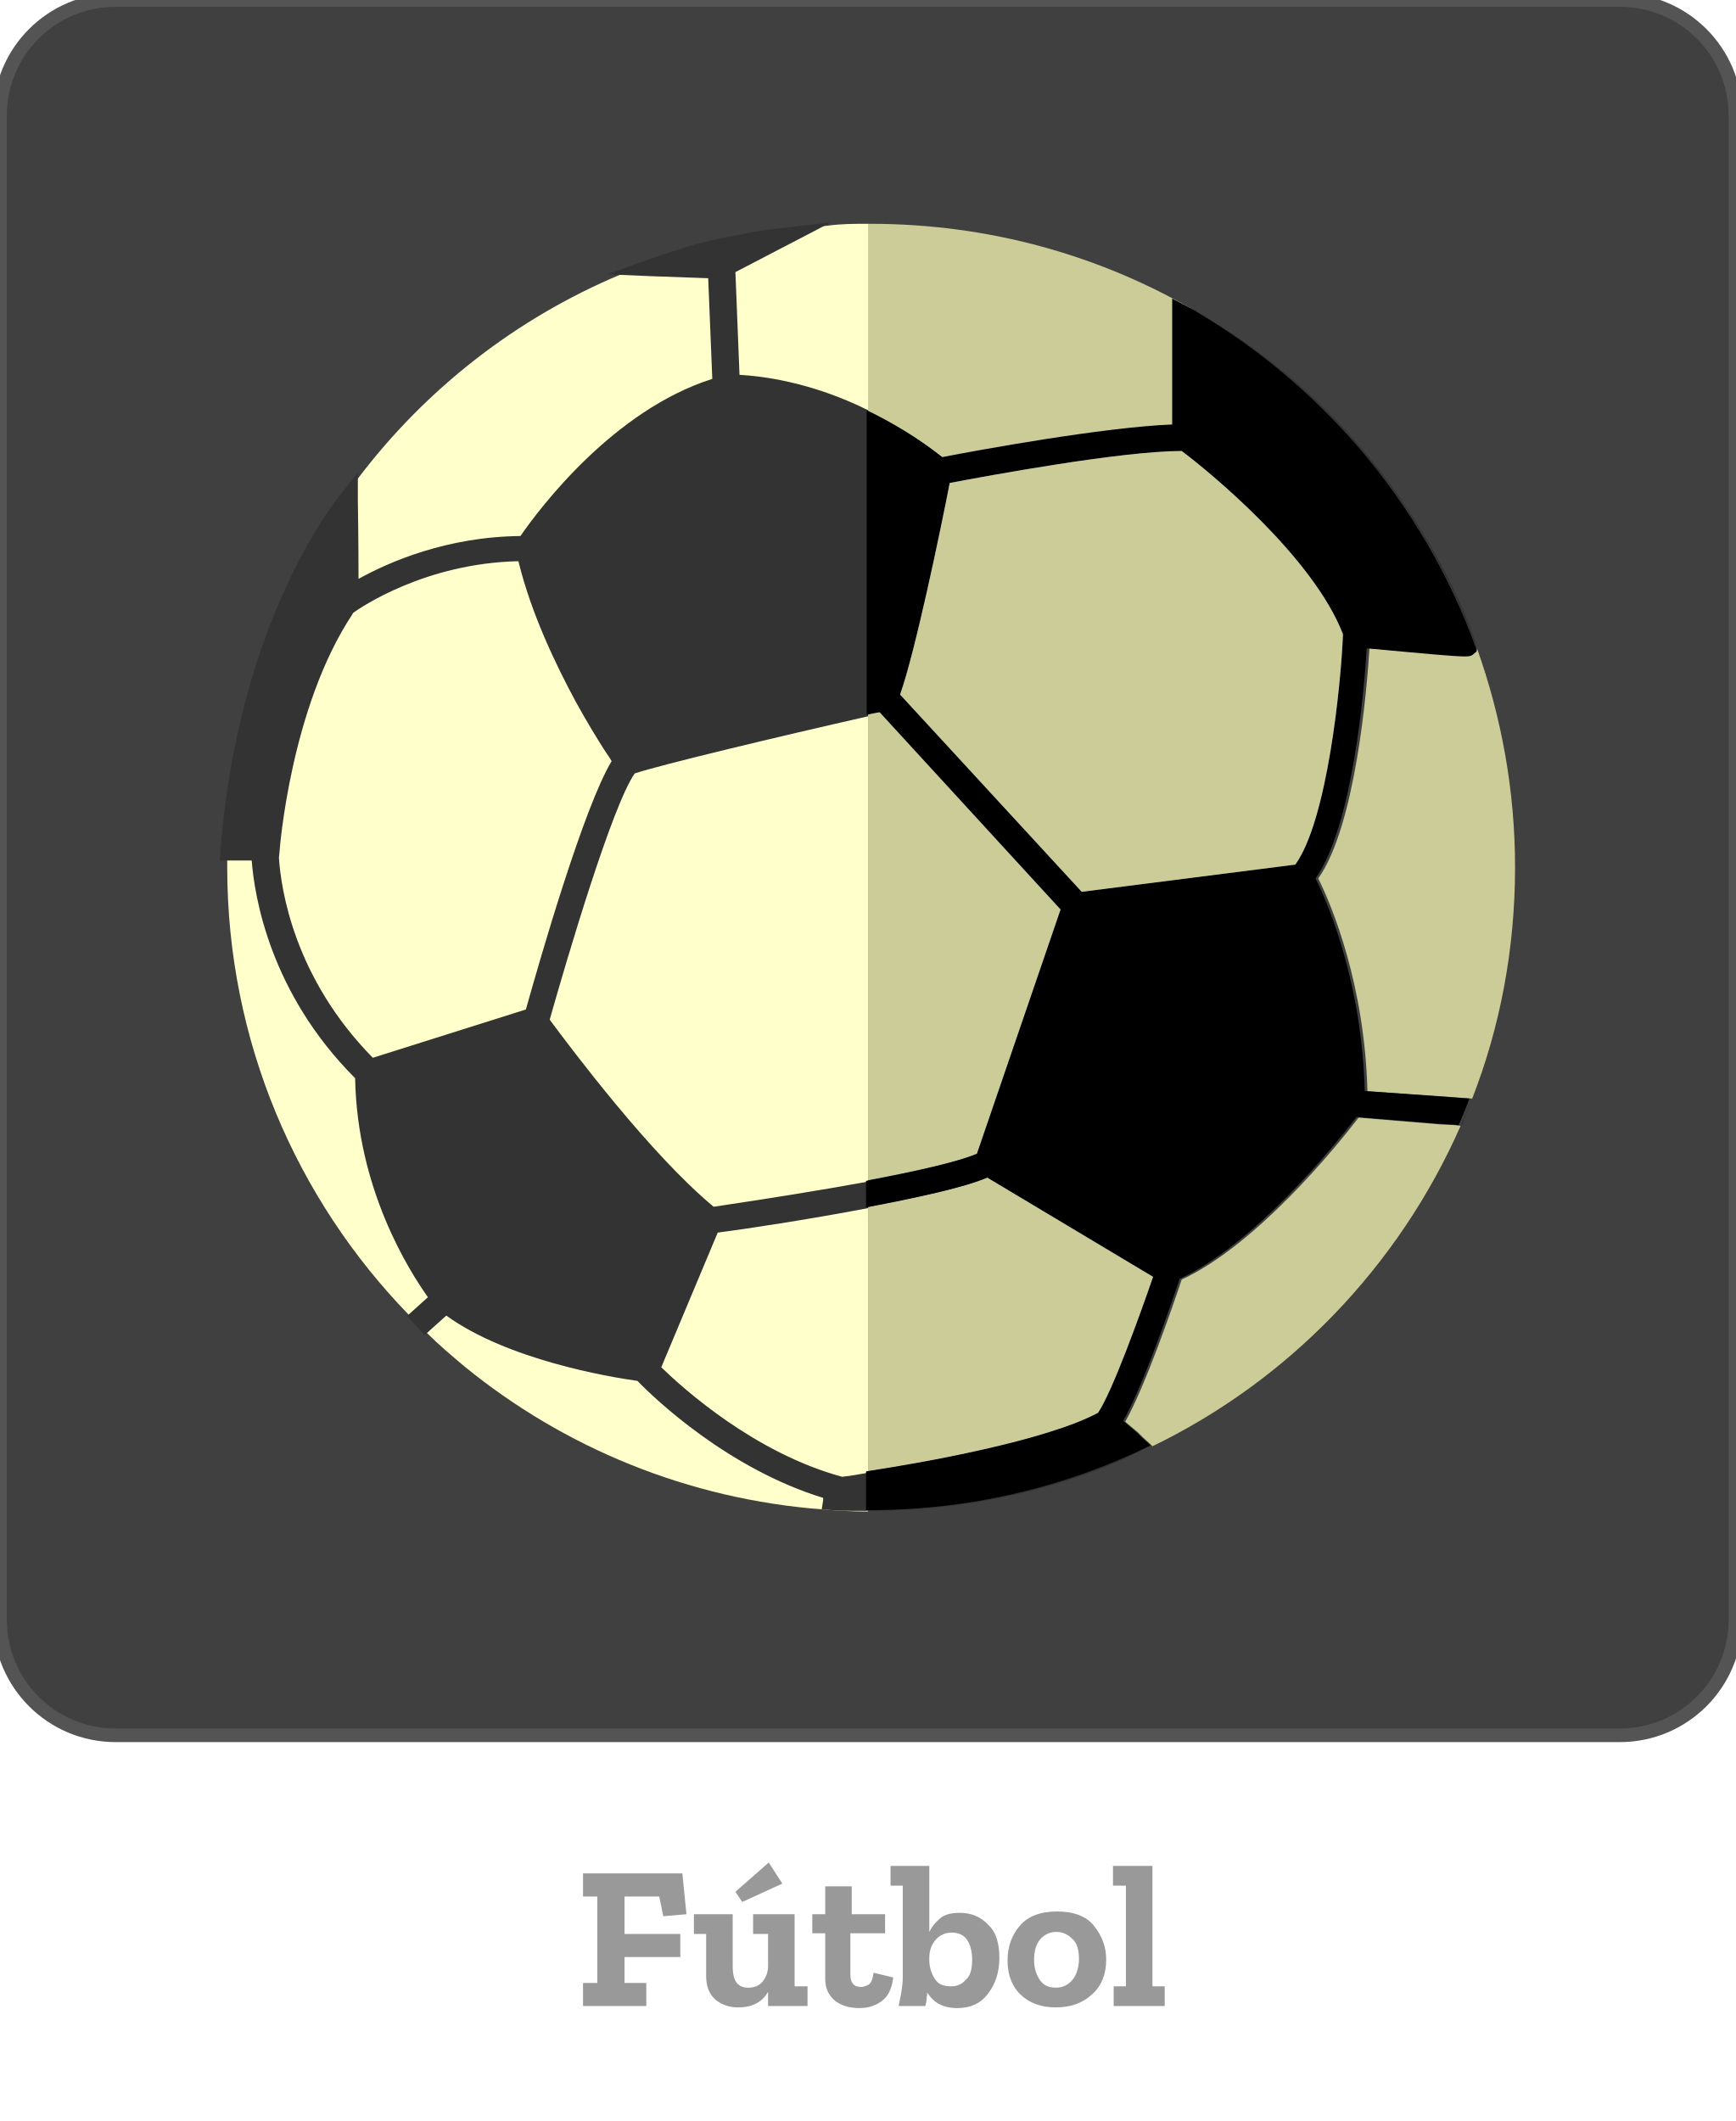
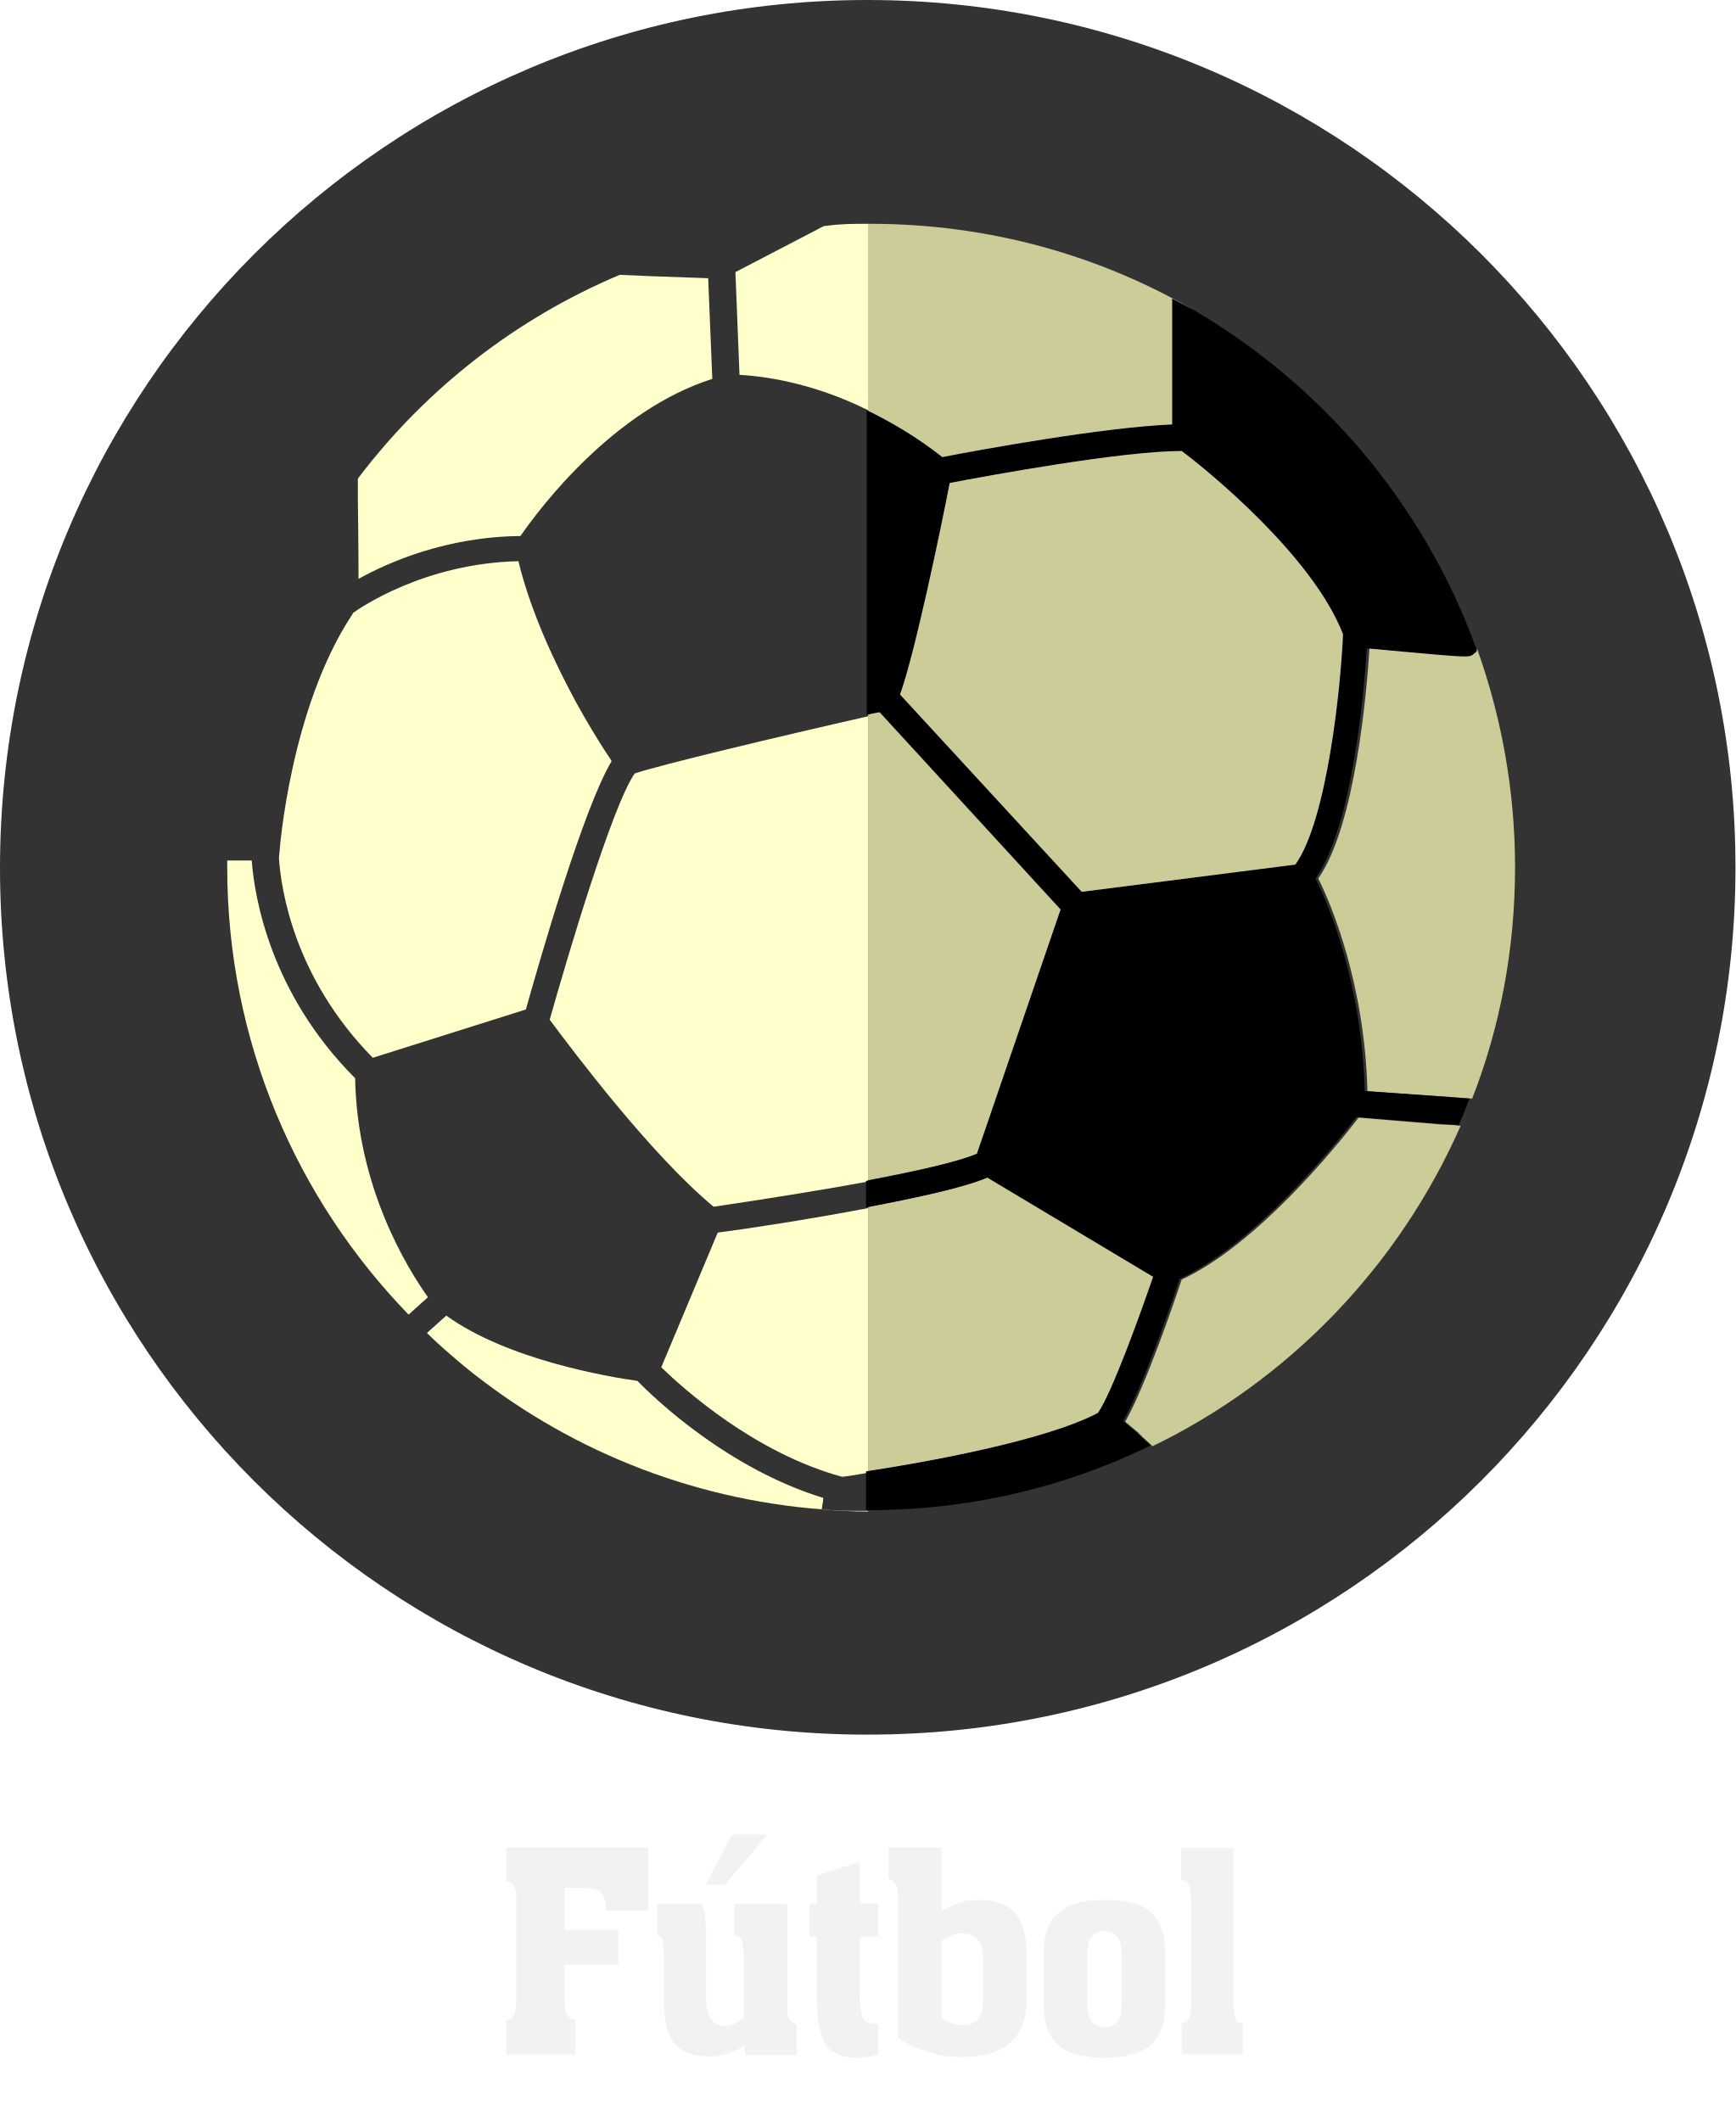
<svg xmlns="http://www.w3.org/2000/svg" version="1.1" id="Municipios_de_la_provincia_de_Santa_Cruz_de_Tenerife" x="0px" y="0px" viewBox="0 0 255.1 311.8" style="enable-background:new 0 0 255.1 311.8;" xml:space="preserve">
  <style type="text/css">
- 	.st0{enable-background:new    ;}
- 	.st1{fill:#999999;}
- 	.st2{fill:#404040;stroke:#545454;stroke-width:2;stroke-miterlimit:10;}
- 	.st3{fill:#CCCC99;}
- 	.st4{fill:#FFFFCC;}
- 	.st5{fill:#333333;}
+ 	.st0{fill:#333333;}
+ 	.st1{fill:#CCCC99;}
+ 	.st2{fill:#FFFFCC;}
+ 	.st3{fill:#F2F2F2;}
</style>
-   <g class="st0">
-     <path class="st1" d="M100.9,281.4l-3.4,0.3l-0.6-2.9h-5.1v5.5h8.2v3.4h-8.2v3.8H95v3.4h-9.3v-3.4h2.1v-12.7h-2.1v-3.4h14.6   L100.9,281.4z" />
-     <path class="st1" d="M118.7,294.9h-5.8v-2.1c-0.9,1.6-2.4,2.3-4.4,2.3c-1.3,0-2.4-0.4-3.3-1.1c-0.9-0.8-1.4-1.9-1.4-3.5v-6.2h-1.8   v-2.9h5.7v7.6c0,1.2,0.2,2,0.6,2.5c0.4,0.5,1,0.7,1.7,0.7c0.9,0,1.6-0.3,2.1-0.9c0.5-0.6,0.8-1.4,0.8-2.3v-4.7h-2.2v-2.9h6.1V292   h1.9V294.9z M115,276.9l-5.9,2.7l-1-1.5l4.9-4.3L115,276.9z" />
-     <path class="st1" d="M131.3,290.7c-0.2,1.6-0.7,2.7-1.6,3.4c-0.9,0.7-2,1.1-3.4,1.1c-1.5,0-2.7-0.4-3.6-1.1   c-0.9-0.8-1.4-1.8-1.4-3.2v-6.7h-1.9v-2.8h1.9v-4.1h3.9v4.1h4.9v2.8H125v6.1c0,1.2,0.5,1.8,1.6,1.8c0.2,0,0.6-0.1,1-0.3   c0.4-0.2,0.7-0.8,0.8-1.8L131.3,290.7z" />
-     <path class="st1" d="M146.9,287.8c0,2-0.5,3.7-1.6,5.2s-2.6,2.2-4.6,2.2c-2.1,0-3.5-0.8-4.4-2.3c0,0.3-0.1,0.7-0.1,1   s-0.1,0.7-0.2,1h-3.9c0.1-0.7,0.3-1.4,0.4-2.1c0.1-0.7,0.2-1.4,0.2-2.1v-13.5h-1.8v-2.9h5.7v9.7c0.4-0.8,0.9-1.4,1.6-2   c0.7-0.6,1.7-0.8,2.9-0.8c1.7,0,3.1,0.6,4.2,1.8C146.4,284,146.9,285.7,146.9,287.8z M142.9,288.1c0-1.3-0.3-2.3-0.8-3   s-1.3-1-2.2-1c-1,0-1.8,0.4-2.4,1.1s-0.9,1.6-0.9,2.6v0.3c0,1.1,0.3,2,0.8,2.8s1.3,1.1,2.4,1.1c0.9,0,1.6-0.3,2.2-1   C142.6,290.5,142.9,289.5,142.9,288.1z" />
-     <path class="st1" d="M162.6,288.1c0,2.1-0.7,3.9-2.1,5.1c-1.4,1.3-3.2,1.9-5.3,1.9c-2.1,0-3.8-0.6-5.1-1.8s-2-2.9-2-5.1   c0-2,0.6-3.7,1.8-5.1c1.2-1.4,3-2.1,5.5-2.1c2.4,0,4.3,0.7,5.4,2.1C162,284.6,162.6,286.2,162.6,288.1z M158.6,288   c0-1.4-0.3-2.4-1-3c-0.6-0.6-1.4-1-2.3-1c-1,0-1.8,0.4-2.4,1.1c-0.6,0.7-0.9,1.7-0.9,3c0,1.2,0.3,2.1,0.8,2.9   c0.5,0.8,1.3,1.2,2.4,1.2c1,0,1.8-0.4,2.4-1.1S158.6,289.3,158.6,288z" />
-     <path class="st1" d="M171.2,294.9h-7.5V292h1.8v-14.8h-1.9v-2.9h5.8V292h1.8V294.9z" />
+   <path class="st0" d="M127.5,0L127.5,0C198,0,255.1,57.1,255.1,127.5v0c0,70.4-57.1,127.5-127.5,127.5h0C57.1,255.1,0,198,0,127.6v0  C0,57.1,57.1,0,127.5,0z" />
+   <path class="st1" d="M176,45.9c-0.5-0.3-1-0.5-1.5-0.8l-2.1-1.1v18.5c-10.1,0.4-28.7,3.8-33.8,4.8c-3.8-3-7.6-5.2-11.1-6.9V32.9h0.4  C145.5,32.9,161.9,37.6,176,45.9z" />
+   <path class="st1" d="M156.2,133.6L156.2,133.6l-12.3,35.9l0,0c-2.7,1.2-8.9,2.6-16.3,4V105c0.7-0.2,1.3-0.3,1.9-0.4l0,0l0,0  L156.2,133.6z" />
+   <path class="st1" d="M169.8,187.7c-2,5.8-6,16.9-8.1,20c-7.7,4.1-25.5,7.3-34.1,8.6v-38.9c7.3-1.4,14.4-2.9,17.8-4.4L169.8,187.7z" />
+   <path class="st2" d="M127.6,32.9v189.3c-2.2,0-4.4-0.1-6.6-0.3c-19.9-1.5-38.1-9.1-52.7-21c-1.9-1.6-3.8-3.2-5.5-4.9  c-0.9-0.9-1.8-1.8-2.7-2.7c-16.5-17-26.7-40.2-26.7-65.8c0-0.3,0-0.7,0-1c0.2-21.2,7.4-40.7,19.4-56.4c9.9-13,23.1-23.3,38.3-29.7  c9.4-4,19.7-6.5,30.4-7.2C123.5,32.9,125.5,32.9,127.6,32.9z" />
+   <path class="st1" d="M214.7,165.5c-9.1,20.7-25.4,37.6-45.7,47.3l0.4-0.2l-0.3-0.3l0,0l-1.1-1l-0.7-0.7l0,0l-1.9-1.6  c3-5.3,7.2-17.6,8.3-20.9c11-5.1,22.7-19.5,26-23.8l12.1,1l0,0l2,0.1L214.7,165.5z" />
+   <path class="st1" d="M222.7,127.5c0,12-2.2,23.5-6.3,34l-2.7-0.2l-12.7-0.9c-0.4-15.6-5.2-27.2-7.2-31.2l0,0v-0.1  c5.4-7.7,7.1-27.3,7.5-33.8c9.3,0.8,12.7,1.1,14.1,1.1c0.8,0,0.9-0.1,1.1-0.2l0.6-0.5v-0.4C220.7,105.4,222.7,116.2,222.7,127.5z" />
+   <path class="st0" d="M217,95c-0.1-0.8-2.8-9-9.2-18.8C202.1,67.3,192,55,176.1,46c9,5.3,17.1,12.1,23.9,20.1  c7.4,8.6,13.2,18.5,17.1,29.4L217,95z M216.4,161.6L216.4,161.6c-0.6,1.3-1.1,2.6-1.7,3.9h0.2l0,0l0,0v-0.1L216.4,161.6L216.4,161.6  L216.4,161.6z M127.6,222.2v-5.7c-1.6,0.3-2.9,0.5-3.8,0.6c-12.9-3.5-23.4-13-26.6-16.1l8.3-19.8c3.9-0.5,13.2-1.9,22.1-3.6v-3.9  c-7.1,1.3-15.3,2.6-22.7,3.7l0,0c-9.3-7.7-20.9-23.2-24.1-27.5c2.6-9.2,9.2-31.5,12.5-36.2c3.9-1.3,21.5-5.5,34.3-8.4v-45  c-8.5-4.2-15.6-5-18.9-5.2l0,0l0,0L108.1,40l12.3-6.4l1.1-0.6l0.5-0.3l-7.7,0.9c-0.2,0-2.2,0.2-5.1,0.8l0,0c-0.2,0-0.3,0.1-0.5,0.1  c-0.1,0-0.2,0-0.3,0.1c-0.1,0-0.1,0-0.2,0c-2.3,0.4-5.1,1-7.9,1.9c-0.1,0-0.1,0-0.2,0.1c-0.2,0.1-0.4,0.1-0.6,0.2  c-0.2,0.1-0.3,0.1-0.5,0.1c-0.1,0-0.2,0.1-0.3,0.1c-0.8,0.3-1.6,0.5-2.4,0.8l-7,2.5l0,0l1.7,0.1l4.7,0.2l8.4,0.3l0.6,14.8  c-14.5,4.6-25.3,18.9-28.2,23.1c-10.8,0.1-19.3,3.8-23.8,6.3V85l0,0c0-5.1-0.1-11.5-0.1-11.5v-3.4v-0.6l-2.5,3.1  C48.6,74.5,35,92,32.4,125l-0.1,1.5H37c0.4,5.3,2.7,19.5,15.2,32c0.3,16.2,7.8,28.1,10.7,32.2l0,0l0,0l-3,2.7h-0.1l2.6,2.9l0.2-0.2  l3-2.7c9,6.5,23.8,9,28.1,9.6l0,0l0,0c2.5,2.6,13.3,12.9,27.3,17.2v0.3l-0.2,1.3v0.1l0,0l1.5,0.1c1,0.1,1.9,0.1,2.9,0.1  c0.7,0,1.5,0,2.2,0c0.2,0,0.4,0,0.6,0c23.1,0,38.9-8.4,39.6-8.8l1.3-0.7c-12.4,6-26.3,9.3-41,9.3h-0.3V222.2z M54.8,155.5  c-11.6-11.8-13.5-24.8-13.8-29.4l0.1-1c0-0.2,1.6-21.1,10.7-34.8l0.1-0.2c1.1-0.8,10.6-7.3,24.3-7.6c1.9,7.8,5.6,15.4,8.4,20.6  c1.7,3.1,3.3,5.7,4.4,7.4c0.4,0.6,0.7,1,0.9,1.4c-4.1,6.8-10.5,29-12.6,36.5L54.8,155.5z" />
+   <path d="M215.3,96.5c0.8,0,0.9-0.1,1.1-0.2l0.6-0.5v-0.4c-3.9-10.9-9.8-20.8-17.1-29.4c-6.8-7.9-14.8-14.7-23.9-20.1  c0,0-0.1,0-0.1-0.1c-0.5-0.3-1-0.5-1.5-0.8l-2.1-1.1v18.5c-10.1,0.4-28.7,3.8-33.8,4.8c-3.8-3-7.6-5.2-11.1-6.9v44.8  c0.7-0.2,1.3-0.3,1.9-0.4l0,0l0,0l26.6,29l0,0l-12.3,35.9l0,0c-2.7,1.2-8.9,2.6-16.3,4v3.9c7.3-1.4,14.4-2.9,17.8-4.4l24.4,14.6  c-2,5.8-6,16.9-8.1,20c-7.7,4.1-25.5,7.3-34.1,8.6v5.7h0.4c14.7,0,28.6-3.3,41-9.3l0,0l0.4-0.2l-0.3-0.3l0,0l-1.1-1l-0.7-0.7l0,0  l-1.9-1.6c3-5.3,7.2-17.6,8.3-20.9c11-5.1,22.7-19.5,26-23.8l12.1,1l0,0l2,0.1l0.9,0.1c0.6-1.3,1.1-2.6,1.6-3.9l-2.7-0.2l-12.7-0.9  c-0.4-15.6-5.2-27.2-7.2-31.2l0,0v-0.1c5.4-7.7,7.1-27.3,7.5-33.8C210.5,96.2,213.9,96.5,215.3,96.5z M197.4,93.4  c-0.3,7.3-2.3,27.2-7,33.7l-31.4,4l-26.7-29c2.2-6.1,6-24.4,7.3-31.1c5.8-1.1,25.3-4.7,34.1-4.7C177.5,69.3,192.9,81.8,197.4,93.4  L197.4,93.4z" />
+   <path class="st1" d="M197.4,93.2v0.2c-0.3,7.3-2.3,27.2-7,33.7l-31.4,4l-26.7-29c2.2-6.1,6-24.4,7.3-31.1c5.8-1.1,25.3-4.7,34.1-4.7  C177.6,69.2,193,81.8,197.4,93.2z" />
+   <g>
+     <path class="st3" d="M74.4,302.1V297c0.6-0.1,1-0.4,1.2-0.8c0.2-0.4,0.3-1.2,0.3-2.4v-14.1c0-1.2-0.1-2-0.3-2.4   c-0.2-0.4-0.6-0.6-1.2-0.8v-4.9h20.9v9.3h-6.2v-0.3c0-1.1-0.3-2-0.8-2.4c-0.5-0.5-1.4-0.7-2.6-0.7H83v6.2h7.9v5.1H83v4.9   c0,1.2,0.1,2,0.4,2.5c0.2,0.4,0.6,0.7,1.2,0.7v5.1H74.4z" />
+     <path class="st3" d="M115.7,279.7v15c0,1.1,0.1,1.8,0.3,2.1c0.2,0.3,0.6,0.6,1.1,0.8v4.5h-7.6v-1.4c-0.9,0.5-1.7,0.9-2.6,1.2   c-0.8,0.3-1.7,0.4-2.5,0.4c-2.4,0-4.1-0.6-5.2-1.8c-1-1.2-1.6-3.2-1.6-6.1v-6.8c0-1.1-0.1-1.9-0.2-2.4c-0.2-0.5-0.4-0.7-0.8-0.8   v-4.5h6.6c0.2,0.6,0.4,1.4,0.5,2.3c0.1,0.9,0.1,2.4,0.1,4.4v7c0,1.5,0.2,2.5,0.7,3.2c0.4,0.6,1.1,1,2.1,1c0.4,0,0.9-0.1,1.3-0.3   c0.5-0.2,0.9-0.5,1.4-0.8v-9.2c0-1.1-0.1-1.9-0.3-2.3c-0.2-0.4-0.6-0.6-1.1-0.8v-4.5H115.7z M107.6,269.7h5.2l-6.3,7.4h-2.8   L107.6,269.7z" />
+     <path class="st3" d="M126.4,273.7v6.1h2.7v4.9h-2.7v8.8c0,1.6,0.2,2.7,0.5,3.2c0.3,0.6,1,0.8,1.9,0.8h0.3v4.5   c-0.5,0.2-1.1,0.3-1.6,0.4c-0.5,0.1-1,0.1-1.4,0.1c-2.1,0-3.7-0.6-4.6-1.8c-0.9-1.2-1.4-3.5-1.4-6.8v-9.2H119v-4.9h1.1v-4.1   L126.4,273.7z" />
+     <path class="st3" d="M132,299.6v-20.7c0-0.9-0.1-1.6-0.3-1.9s-0.6-0.6-1.1-0.9v-4.5h7.8v9.3c0.9-0.5,1.8-0.9,2.7-1.2   s1.8-0.4,2.7-0.4c2.5,0,4.3,0.6,5.4,1.9c1.1,1.2,1.7,3.2,1.7,5.9v6.8c0,2.9-0.8,5-2.4,6.4c-1.6,1.4-4,2.1-7.2,2.1   c-1.5,0-3.1-0.2-4.7-0.7S133.6,300.6,132,299.6z M138.5,296.7c0.4,0.3,0.8,0.5,1.3,0.7c0.5,0.2,1,0.3,1.6,0.3   c1.1,0,1.9-0.3,2.4-0.9c0.5-0.6,0.7-1.7,0.7-3.2v-5.3c0-1.4-0.2-2.4-0.7-3.1c-0.5-0.6-1.3-1-2.4-1c-0.5,0-1,0.1-1.5,0.3   c-0.5,0.2-1,0.4-1.5,0.8V296.7z" />
+     <path class="st3" d="M171.3,287.3v7.2c0,2.8-0.7,4.8-2.1,6.1c-1.4,1.2-3.7,1.9-6.8,1.9c-3.2,0-5.5-0.6-6.9-1.9   c-1.4-1.2-2.1-3.3-2.1-6.1v-7.2c0-2.8,0.7-4.9,2.2-6.1c1.4-1.3,3.7-1.9,6.9-1.9c3.1,0,5.4,0.6,6.8,1.9   C170.6,282.5,171.3,284.5,171.3,287.3z M164.9,287.7c0-1.3-0.2-2.3-0.6-2.9c-0.4-0.6-1-0.9-1.9-0.9c-0.9,0-1.6,0.3-2,0.9   s-0.6,1.5-0.6,2.9v6.5c0,1.3,0.2,2.3,0.6,2.9c0.4,0.6,1.1,0.9,2,0.9c0.9,0,1.5-0.3,1.9-0.9c0.4-0.6,0.6-1.5,0.6-2.9V287.7z" />
+     <path class="st3" d="M175,279.1c0-1-0.1-1.7-0.3-2.1c-0.2-0.3-0.6-0.6-1.1-0.8v-4.5h7.7v22.8c0,1.2,0.1,1.9,0.3,2.3   c0.2,0.4,0.5,0.6,1.1,0.7v4.5h-9v-4.5c0.5-0.1,0.9-0.3,1.1-0.8c0.2-0.5,0.3-1.3,0.3-2.6V279.1z" />
  </g>
-   <path class="st2" d="M17,0h221.1c9.4,0,17,7.6,17,17v221.1c0,9.4-7.6,17-17,17H17c-9.4,0-17-7.6-17-17V17C0,7.6,7.6,0,17,0z" />
-   <path class="st3" d="M176,45.9c-0.5-0.3-1-0.5-1.5-0.8l-2.1-1.1v18.5c-10.1,0.4-28.7,3.8-33.8,4.8c-3.8-3-7.6-5.2-11.1-6.9V32.9h0.4  C145.5,32.9,161.9,37.6,176,45.9z" />
-   <path class="st3" d="M156.2,133.6L156.2,133.6l-12.3,35.9l0,0c-2.7,1.2-8.9,2.6-16.3,4v-68.5c0.7-0.2,1.3-0.3,1.9-0.4l0,0h0  L156.2,133.6z" />
-   <path class="st3" d="M169.8,187.7c-2,5.8-6,16.9-8.1,20c-7.7,4.1-25.5,7.3-34.1,8.6v-38.9c7.3-1.4,14.4-2.9,17.8-4.4L169.8,187.7z" />
-   <path class="st4" d="M127.6,32.9v189.3c-2.2,0-4.4-0.1-6.6-0.3c-19.9-1.5-38.1-9.1-52.7-21c-1.9-1.6-3.8-3.2-5.5-4.9  c-0.9-0.9-1.8-1.8-2.7-2.7c-16.5-17-26.7-40.2-26.7-65.8c0-0.3,0-0.7,0-1c0.2-21.2,7.4-40.7,19.4-56.4c9.9-13,23.1-23.3,38.3-29.7  c9.4-4,19.7-6.5,30.4-7.2C123.5,32.9,125.5,32.9,127.6,32.9z" />
-   <path class="st3" d="M214.7,165.5c-9.1,20.7-25.4,37.6-45.7,47.3l0.4-0.2l-0.3-0.3l0,0l-1.1-1l-0.7-0.7l0,0l-1.9-1.6  c3-5.3,7.2-17.6,8.3-20.9c11-5.1,22.7-19.5,26-23.8l12.1,1l0,0l2,0.1L214.7,165.5z" />
-   <path class="st3" d="M222.7,127.5c0,12-2.2,23.5-6.3,34l-2.7-0.2l-12.7-0.9c-0.4-15.6-5.2-27.2-7.2-31.2l0,0l0-0.1  c5.4-7.7,7.1-27.3,7.5-33.8c9.3,0.8,12.7,1.1,14.1,1.1c0.8,0,0.9-0.1,1.1-0.2l0.6-0.5l0-0.4C220.7,105.4,222.7,116.2,222.7,127.5z" />
-   <path class="st5" d="M217,95c-0.1-0.8-2.8-9-9.2-18.8C202.1,67.3,192,55,176.1,46c9,5.3,17.1,12.1,23.9,20.1  c7.4,8.6,13.2,18.5,17.1,29.4L217,95z M216.4,161.6L216.4,161.6c-0.6,1.3-1.1,2.6-1.7,3.9l0.2,0l0,0h0l0-0.1L216.4,161.6  L216.4,161.6L216.4,161.6z M127.6,222.2v-5.7c-1.6,0.3-2.9,0.5-3.8,0.6c-12.9-3.5-23.4-13-26.6-16.1l8.3-19.8  c3.9-0.5,13.2-1.9,22.1-3.6v-3.9c-7.1,1.3-15.3,2.6-22.7,3.7h0c-9.3-7.7-20.9-23.2-24.1-27.5c2.6-9.2,9.2-31.5,12.5-36.2  c3.9-1.3,21.5-5.5,34.3-8.4V60.3c-8.5-4.2-15.6-5-18.9-5.2v0h0L108.1,40l12.3-6.4l1.1-0.6l0.5-0.3l-7.7,0.9c-0.2,0-2.2,0.2-5.1,0.8  c0,0,0,0,0,0c-0.2,0-0.3,0.1-0.5,0.1c-0.1,0-0.2,0-0.3,0.1c-0.1,0-0.1,0-0.2,0c-2.3,0.4-5.1,1-7.9,1.9c-0.1,0-0.1,0-0.2,0.1  c-0.2,0.1-0.4,0.1-0.6,0.2c-0.2,0.1-0.3,0.1-0.5,0.1c-0.1,0-0.2,0.1-0.3,0.1c-0.8,0.3-1.6,0.5-2.4,0.8l-7,2.5l0,0l1.7,0.1l4.7,0.2  l8.4,0.3l0.6,14.8c-14.5,4.6-25.3,18.9-28.2,23.1c-10.8,0.1-19.3,3.8-23.8,6.3v-0.1l0,0c0-5.1-0.1-11.5-0.1-11.5l0-3.4l0-0.6  l-2.5,3.1c-1.5,1.9-15.1,19.4-17.7,52.4l-0.1,1.5h4.7c0.4,5.3,2.7,19.5,15.2,32c0.3,16.2,7.8,28.1,10.7,32.2l0,0l0,0l-3,2.7l-0.1,0  l2.6,2.9l0.2-0.2l3-2.7c9,6.5,23.8,9,28.1,9.6v0h0c2.5,2.6,13.3,12.9,27.3,17.2l0,0.3l-0.2,1.3l0,0.1l0,0l1.5,0.1  c1,0.1,1.9,0.1,2.9,0.1c0.7,0,1.5,0,2.2,0c0.2,0,0.4,0,0.6,0c23.1,0,38.9-8.4,39.6-8.8l1.3-0.7c-12.4,6-26.3,9.3-41,9.3H127.6z   M54.8,155.5c-11.6-11.8-13.5-24.8-13.8-29.4l0.1-1c0-0.2,1.6-21.1,10.7-34.8l0.1-0.2c1.1-0.8,10.6-7.3,24.3-7.6  c1.9,7.8,5.6,15.4,8.4,20.6c1.7,3.1,3.3,5.7,4.4,7.4c0.4,0.6,0.7,1,0.9,1.4c-4.1,6.8-10.5,29-12.6,36.5L54.8,155.5z" />
-   <path d="M215.3,96.5c0.8,0,0.9-0.1,1.1-0.2l0.6-0.5l0-0.4c-3.9-10.9-9.8-20.8-17.1-29.4c-6.8-7.9-14.8-14.7-23.9-20.1  c0,0-0.1,0-0.1-0.1c-0.5-0.3-1-0.5-1.5-0.8l-2.1-1.1v18.5c-10.1,0.4-28.7,3.8-33.8,4.8c-3.8-3-7.6-5.2-11.1-6.9v44.8  c0.7-0.2,1.3-0.3,1.9-0.4l0,0h0l26.6,29v0l-12.3,35.9l0,0c-2.7,1.2-8.9,2.6-16.3,4v3.9c7.3-1.4,14.4-2.9,17.8-4.4l24.4,14.6  c-2,5.8-6,16.9-8.1,20c-7.7,4.1-25.5,7.3-34.1,8.6v5.7h0.4c14.7,0,28.6-3.3,41-9.3l0,0l0.4-0.2l-0.3-0.3l0,0l-1.1-1l-0.7-0.7l0,0  l-1.9-1.6c3-5.3,7.2-17.6,8.3-20.9c11-5.1,22.7-19.5,26-23.8l12.1,1l0,0l2,0.1l0.9,0.1c0.6-1.3,1.1-2.6,1.6-3.9l-2.7-0.2l-12.7-0.9  c-0.4-15.6-5.2-27.2-7.2-31.2l0,0l0-0.1c5.4-7.7,7.1-27.3,7.5-33.8C210.5,96.2,213.9,96.5,215.3,96.5z M197.4,93.4  c-0.3,7.3-2.3,27.2-7,33.7l-31.4,4l-26.7-29c2.2-6.1,6-24.4,7.3-31.1c5.8-1.1,25.3-4.7,34.1-4.7c3.8,3,19.2,15.5,23.6,27L197.4,93.4  z" />
-   <path class="st3" d="M197.4,93.2l0,0.2c-0.3,7.3-2.3,27.2-7,33.7l-31.4,4l-26.7-29c2.2-6.1,6-24.4,7.3-31.1  c5.8-1.1,25.3-4.7,34.1-4.7C177.6,69.2,193,81.8,197.4,93.2z" />
</svg>
